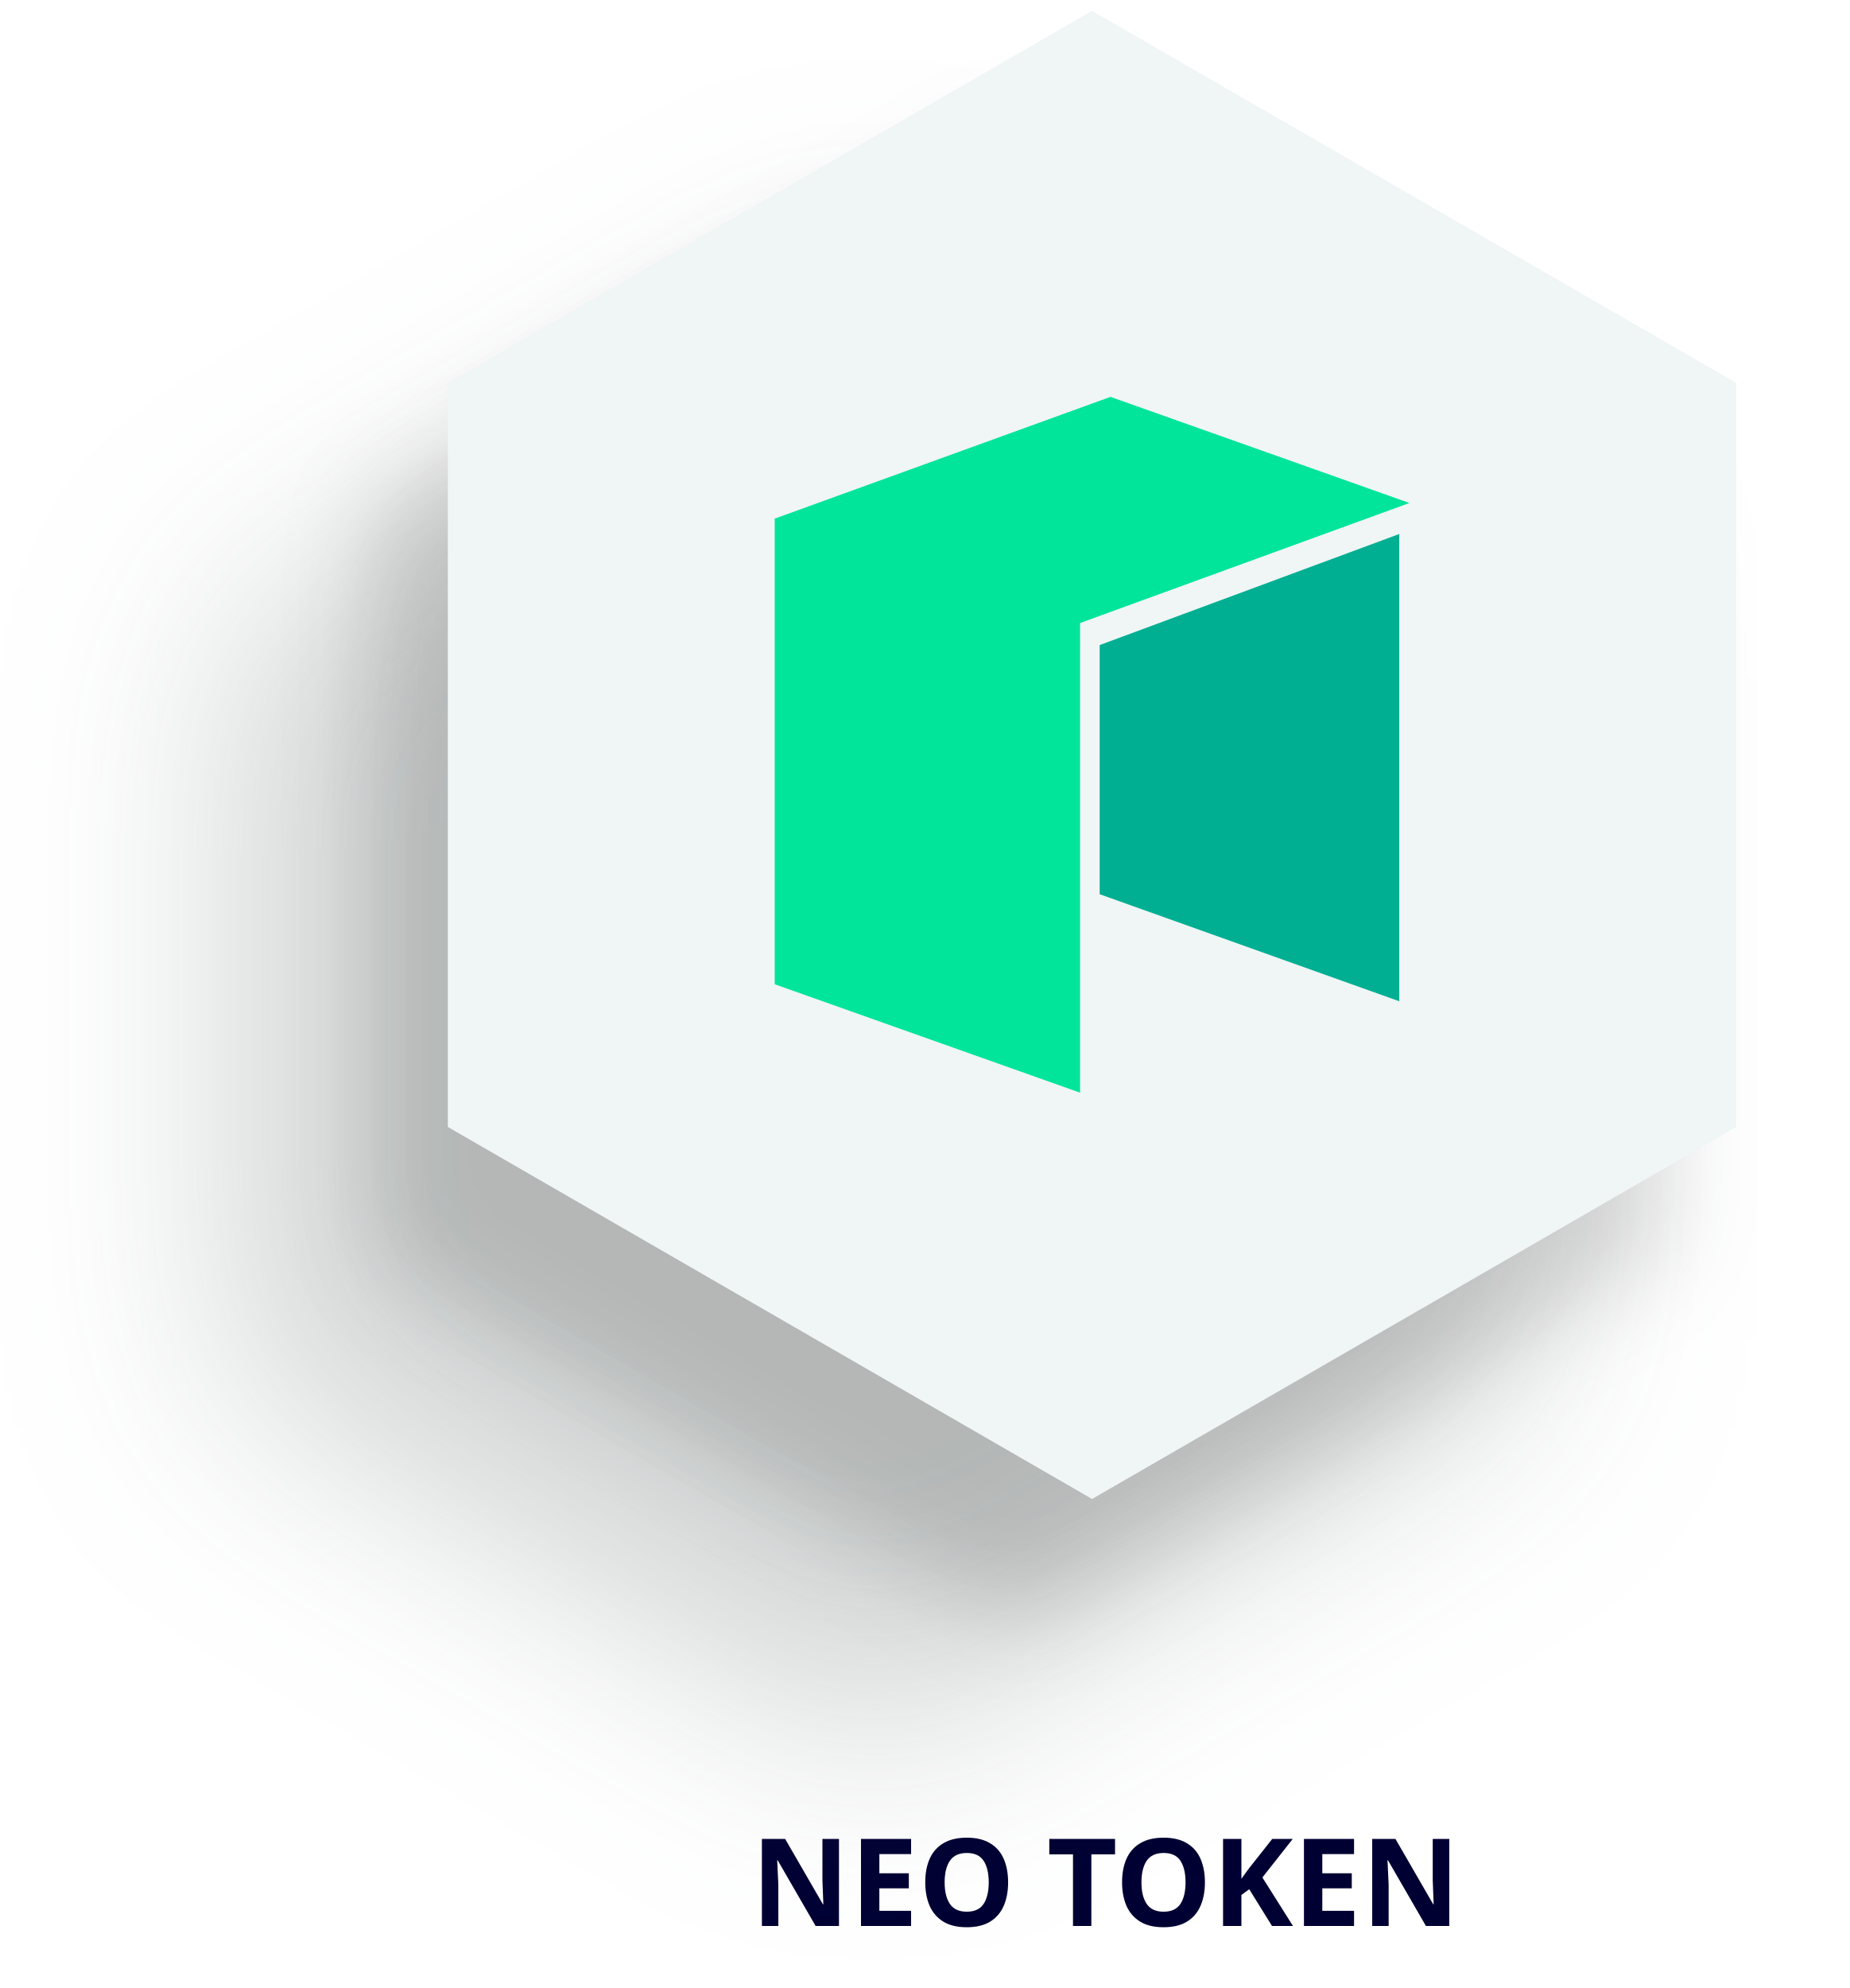
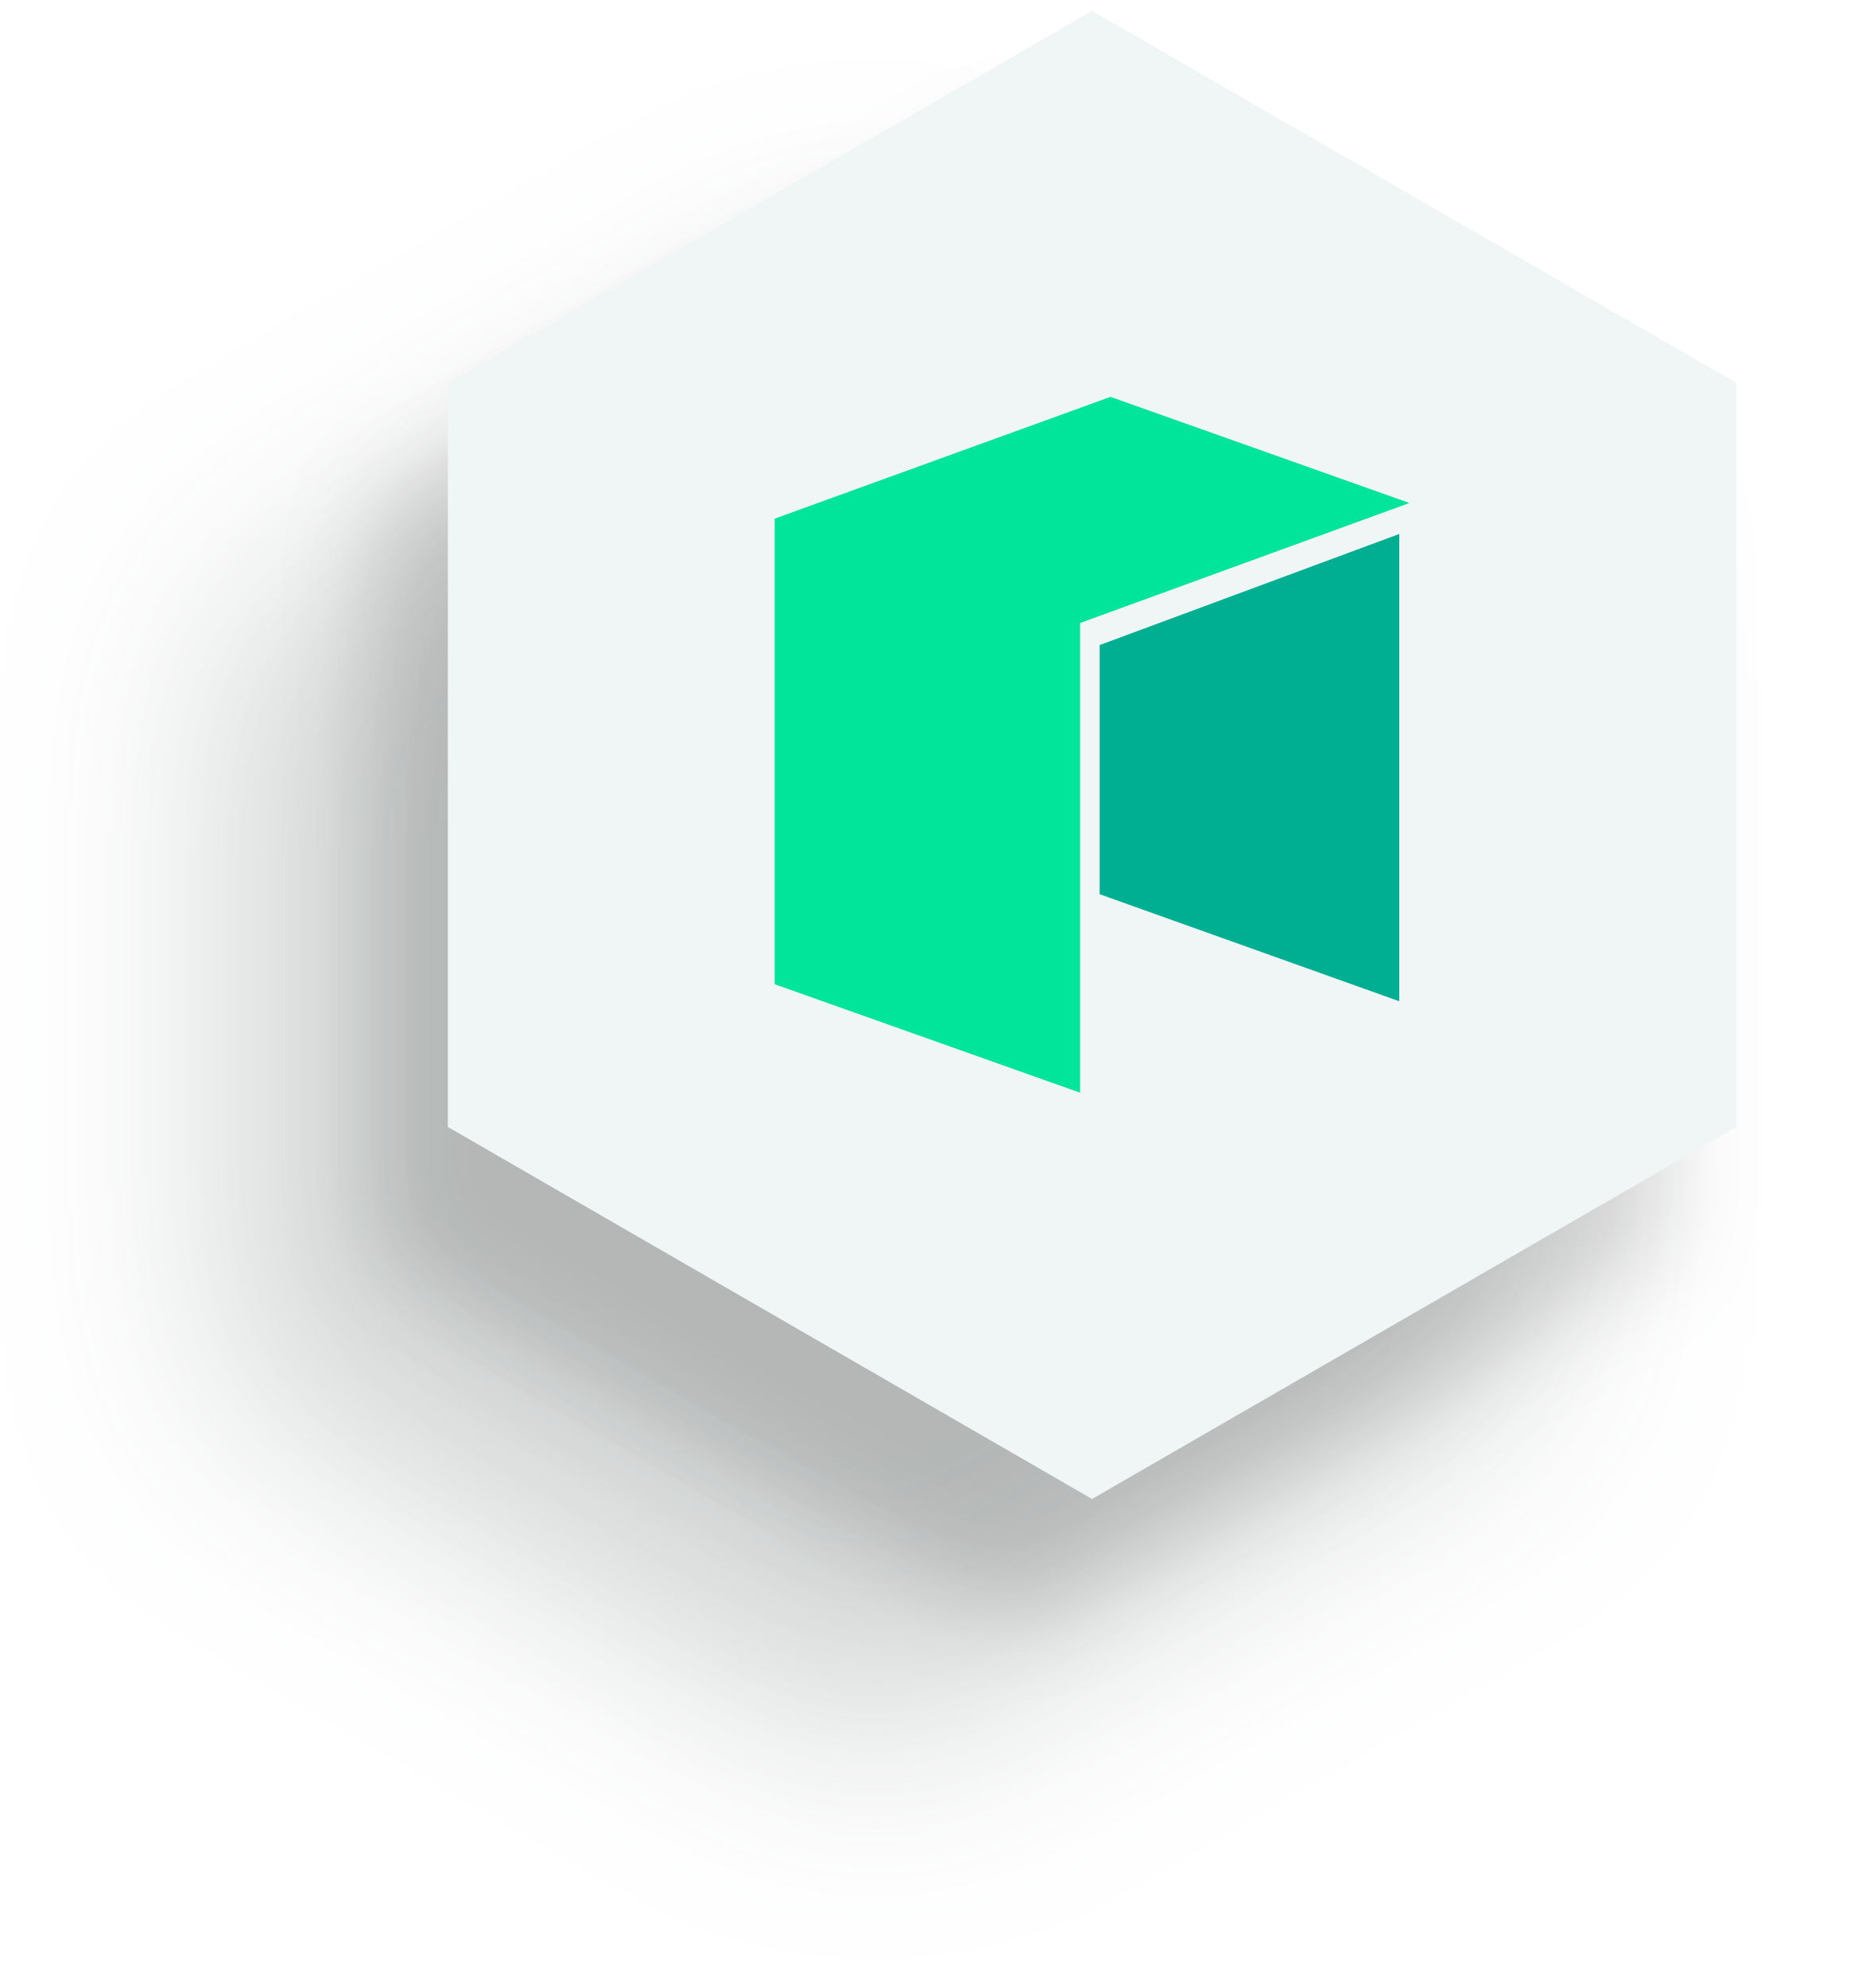
<svg xmlns="http://www.w3.org/2000/svg" xmlns:xlink="http://www.w3.org/1999/xlink" width="255px" height="274px" viewBox="0 0 255 274" version="1.1">
  <defs>
    <polygon id="path-1" points="102.55 0 191.361 51.275 191.361 153.825 102.55 205.1 13.739 153.825 13.739 51.275" />
    <filter x="-38.4%" y="-15.8%" width="149.0%" height="163.4%" filterUnits="objectBoundingBox" id="filter-2">
      <feOffset dx="-30" dy="35" in="SourceAlpha" result="shadowOffsetOuter1" />
      <feGaussianBlur stdDeviation="15" in="shadowOffsetOuter1" result="shadowBlurOuter1" />
      <feColorMatrix values="0 0 0 0 0.316   0 0 0 0 0.367   0 0 0 0 0.353  0 0 0 0.257 0" type="matrix" in="shadowBlurOuter1" result="shadowMatrixOuter1" />
      <feOffset dx="-10" dy="17" in="SourceAlpha" result="shadowOffsetOuter2" />
      <feGaussianBlur stdDeviation="6.5" in="shadowOffsetOuter2" result="shadowBlurOuter2" />
      <feColorMatrix values="0 0 0 0 0   0 0 0 0 0   0 0 0 0 0  0 0 0 0.145 0" type="matrix" in="shadowBlurOuter2" result="shadowMatrixOuter2" />
      <feMerge>
        <feMergeNode in="shadowMatrixOuter1" />
        <feMergeNode in="shadowMatrixOuter2" />
      </feMerge>
    </filter>
  </defs>
  <g id="Page-1" stroke="none" stroke-width="1" fill="none" fill-rule="evenodd">
    <g id="HOMEPAGE-Desktop" transform="translate(-891, -5391)">
      <g id="Duel-tokens-panel" transform="translate(235.5, 5120.8)">
        <g id="Tokens-image" transform="translate(600.5, 236)">
          <g id="Group-37" transform="translate(103, 35.7)">
-             <text id="NEO-TOKEN" font-family="WorkSans-Bold, Work Sans" font-size="16.8" font-weight="bold" line-spacing="23.1" fill="#000033">
-               <tspan x="55.52" y="263.95">NEO TOKEN</tspan>
-             </text>
            <g id="Polygon-Copy-10">
              <use fill="black" fill-opacity="1" filter="url(#filter-2)" xlink:href="#path-1" />
              <use fill="#F0F5F6" fill-rule="evenodd" xlink:href="#path-1" />
            </g>
            <g id="Group-35" transform="translate(58.8, 53.2)" fill-rule="nonzero">
              <polygon id="Path" fill="#00E599" points="0 16.782 0 80.956 42.097 95.9 42.097 31.168 87.5 14.625 46.29 0" />
              <polygon id="Path" fill="#00AF92" points="44.8 34.207 44.8 68.548 86.1 83.3 86.1 18.9" />
            </g>
          </g>
        </g>
      </g>
    </g>
  </g>
</svg>
